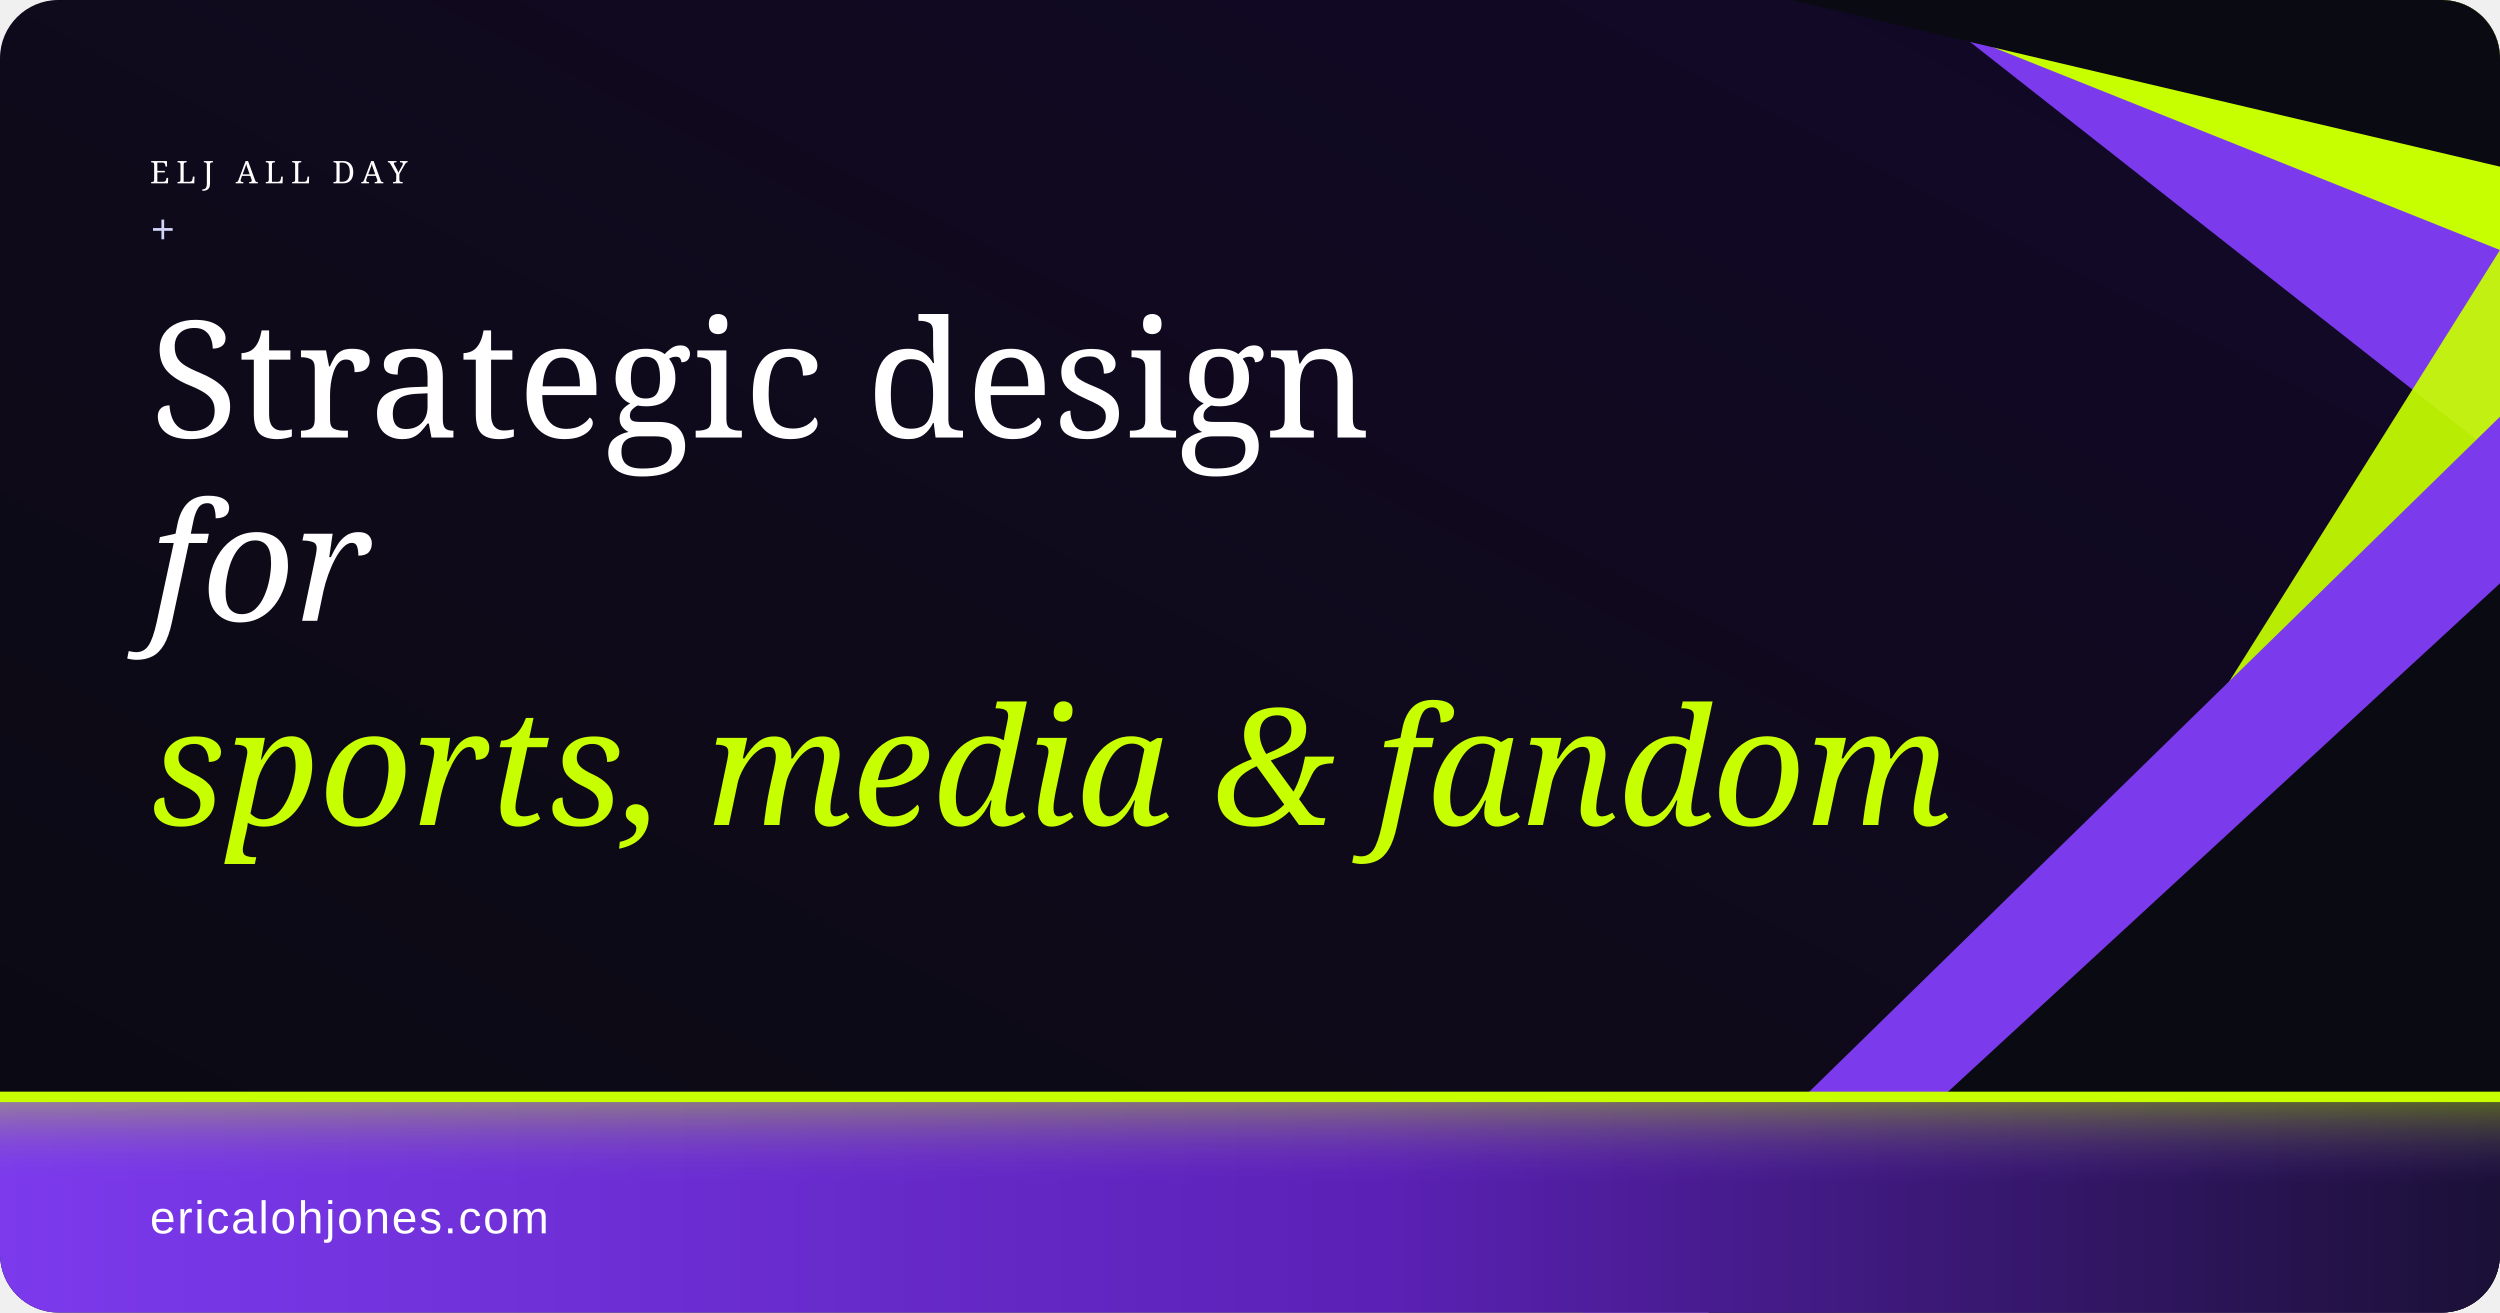
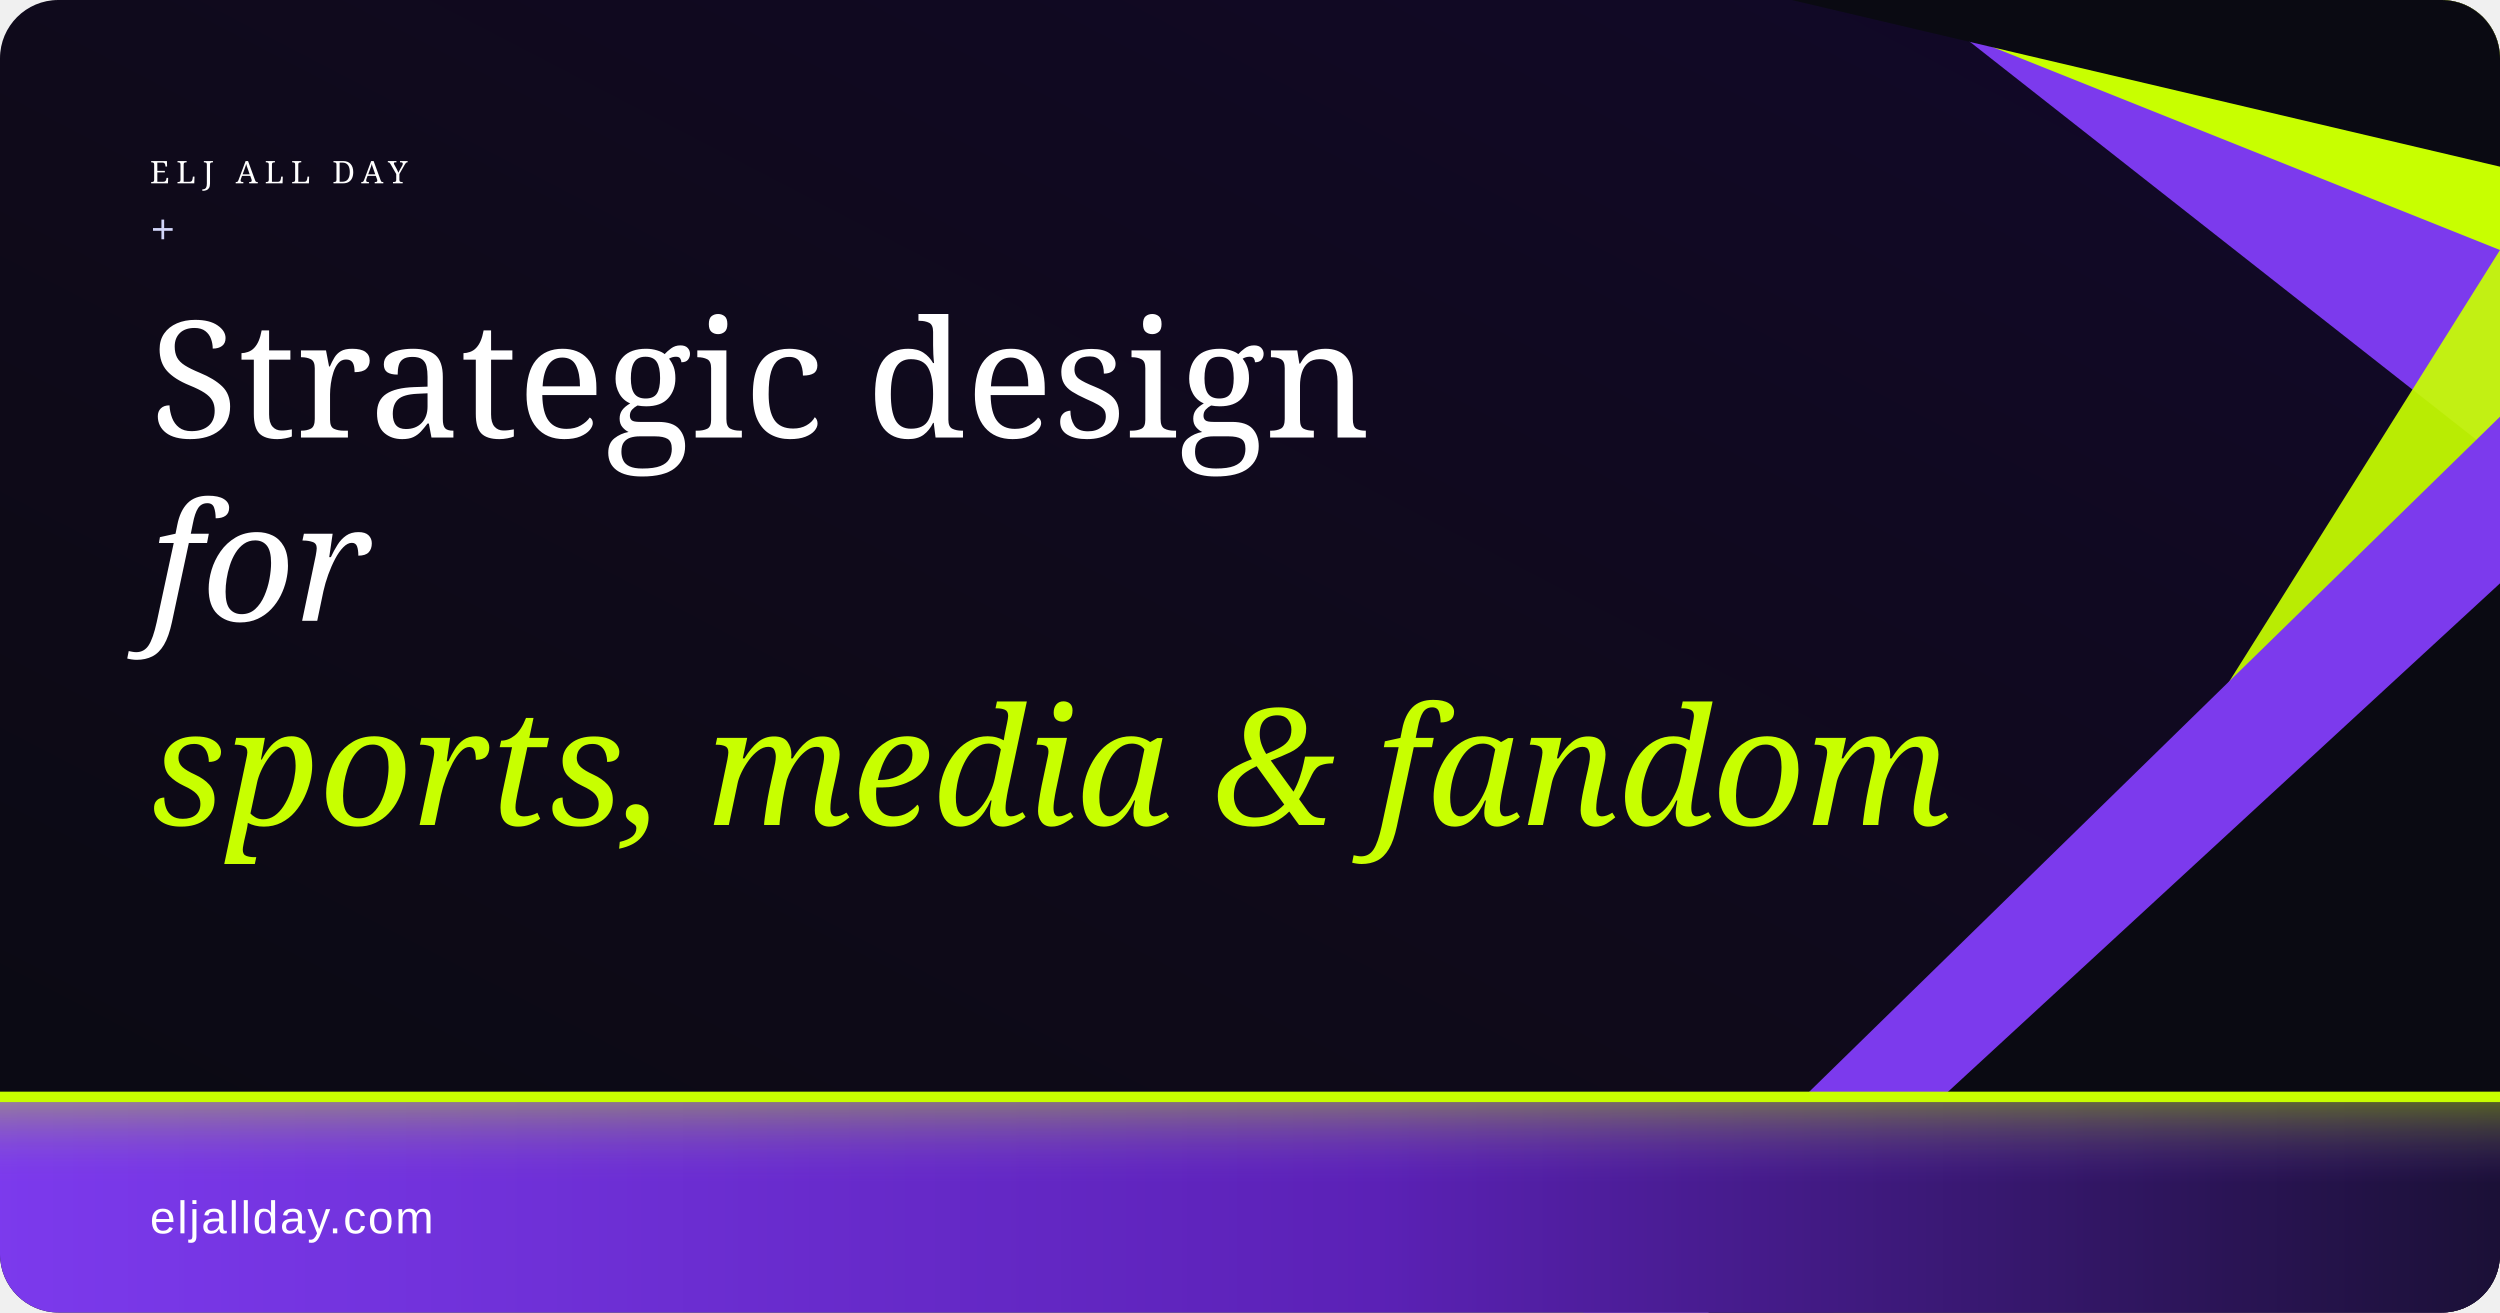
<svg xmlns="http://www.w3.org/2000/svg" width="1200" height="630" viewBox="0 0 1200 630">
  <defs>
    <linearGradient id="mesh" x1="0%" y1="100%" x2="100%" y2="0%">
      <stop offset="0%" stop-color="#0a0a12" />
      <stop offset="45%" stop-color="#0f0a1a" />
      <stop offset="100%" stop-color="#12082a" />
    </linearGradient>
    <linearGradient id="bar" x1="0%" y1="0%" x2="100%" y2="0%">
      <stop offset="0%" stop-color="#7c3aed" />
      <stop offset="55%" stop-color="#5b21b6" />
      <stop offset="100%" stop-color="#1a1035" />
    </linearGradient>
    <linearGradient id="barGlow" x1="0%" y1="0%" x2="0%" y2="100%">
      <stop offset="0%" stop-color="#c8ff00" stop-opacity="0.35" />
      <stop offset="100%" stop-color="#7c3aed" stop-opacity="0" />
    </linearGradient>
    <clipPath id="round">
      <rect width="1200" height="630" rx="28" ry="28" />
    </clipPath>
  </defs>
  <g clip-path="url(#round)">
    <rect width="1200" height="630" fill="url(#mesh)" />
    <path fill="#7c3aed" d="M820 0 1200 0 1200 220 920 0Z" />
    <path fill="#c8ff00" d="M720 0 1200 0 1200 120 900 0Z" />
    <path fill="#0a0a12" d="M780 0 1200 0 1200 80 860 0Z" />
    <path fill="#c8ff00" opacity="0.92" d="M880 630 1200 120 1200 630Z" />
    <path fill="#7c3aed" d="M760 630 1200 200 1200 630Z" />
    <path fill="#0a0a12" d="M820 630 1200 280 1200 630Z" />
    <rect y="528" width="1200" height="102" fill="url(#bar)" />
    <rect y="524" width="1200" height="5" fill="#c8ff00" />
    <rect y="528" width="1200" height="40" fill="url(#barGlow)" />
    <text x="72" y="88" fill="#ffffff" font-family="Georgia, serif" font-size="15" letter-spacing="0.22em">ELJ ALL DAY</text>
    <text x="72" y="118" fill="#d2d5f9" font-family="Georgia, serif" font-size="22">+</text>
    <text x="72" y="210" fill="#ffffff" font-family="Georgia, serif" font-size="78" font-weight="300">Strategic design</text>
    <text x="72" y="298" fill="#ffffff" font-family="Georgia, serif" font-size="78" font-weight="300" font-style="italic">for</text>
    <text x="72" y="396" fill="#c8ff00" font-family="Georgia, serif" font-size="78" font-weight="300" font-style="italic">sports, media &amp; fandom</text>
-     <text x="72" y="592" fill="#ffffff" font-family="Arial, Helvetica, sans-serif" font-size="22" letter-spacing="0.04em">ericalohjones.com</text>
+     <text x="72" y="592" fill="#ffffff" font-family="Arial, Helvetica, sans-serif" font-size="22" letter-spacing="0.04em">eljallday.com</text>
  </g>
</svg>
